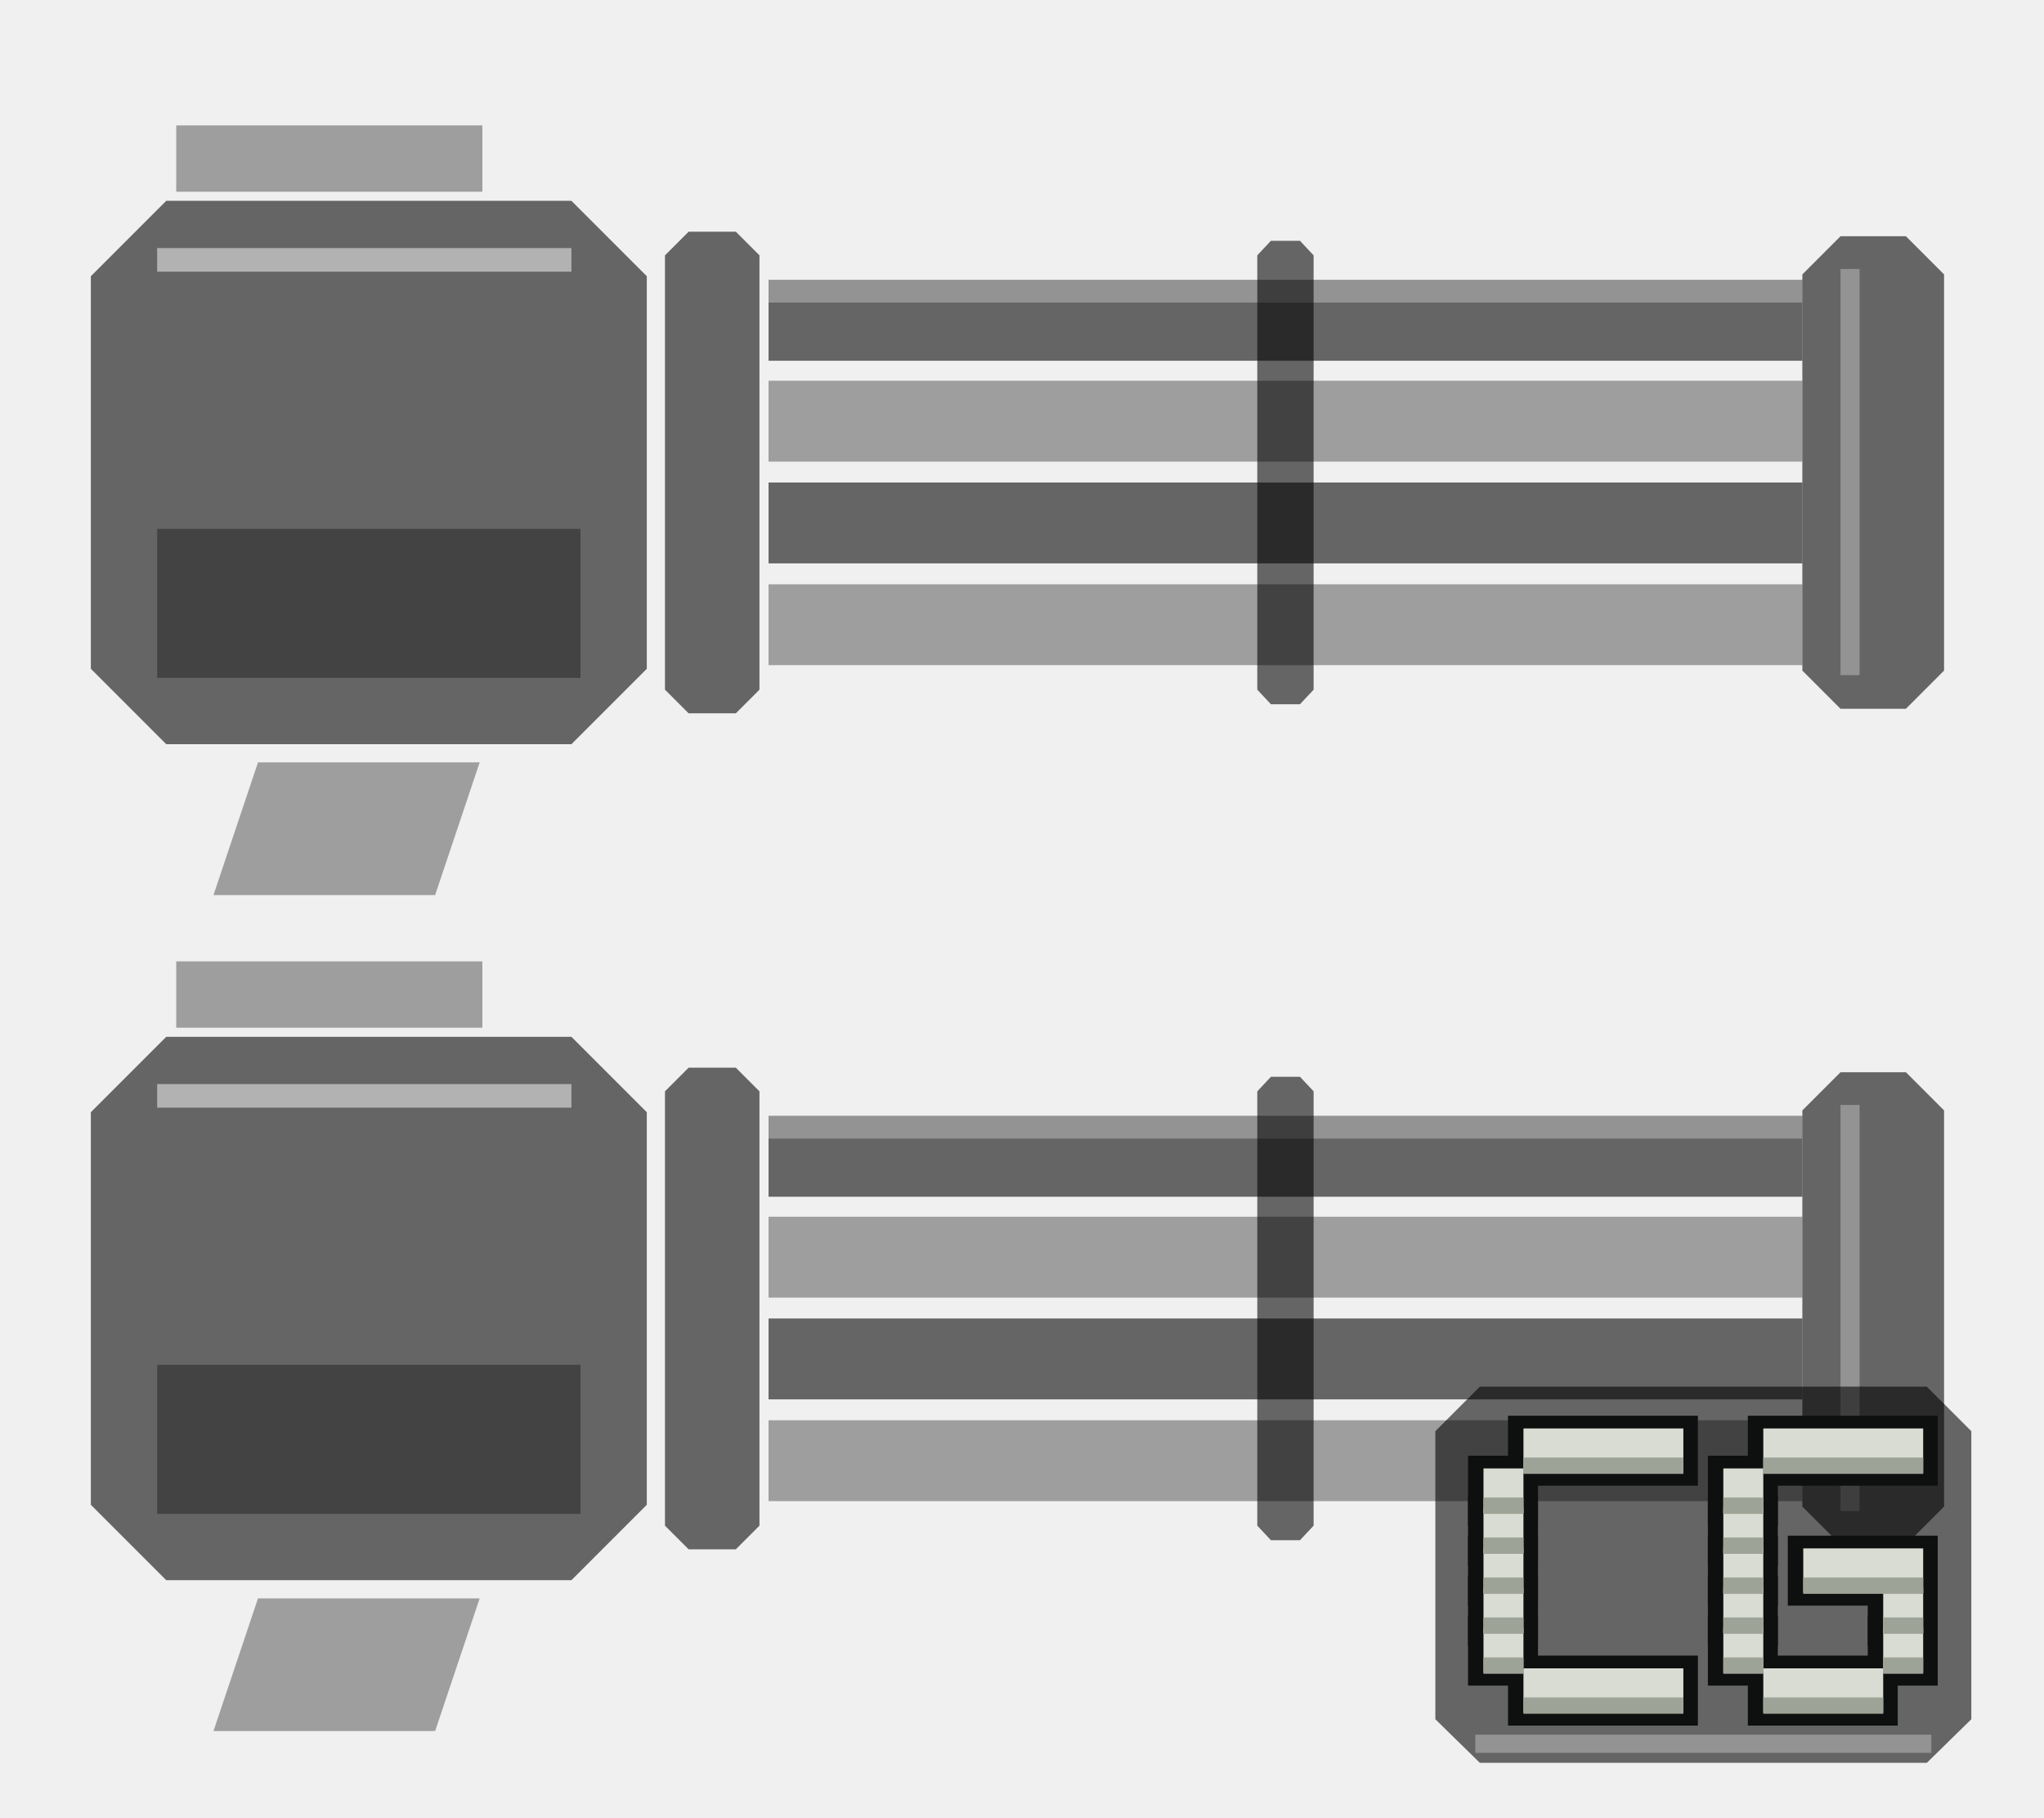
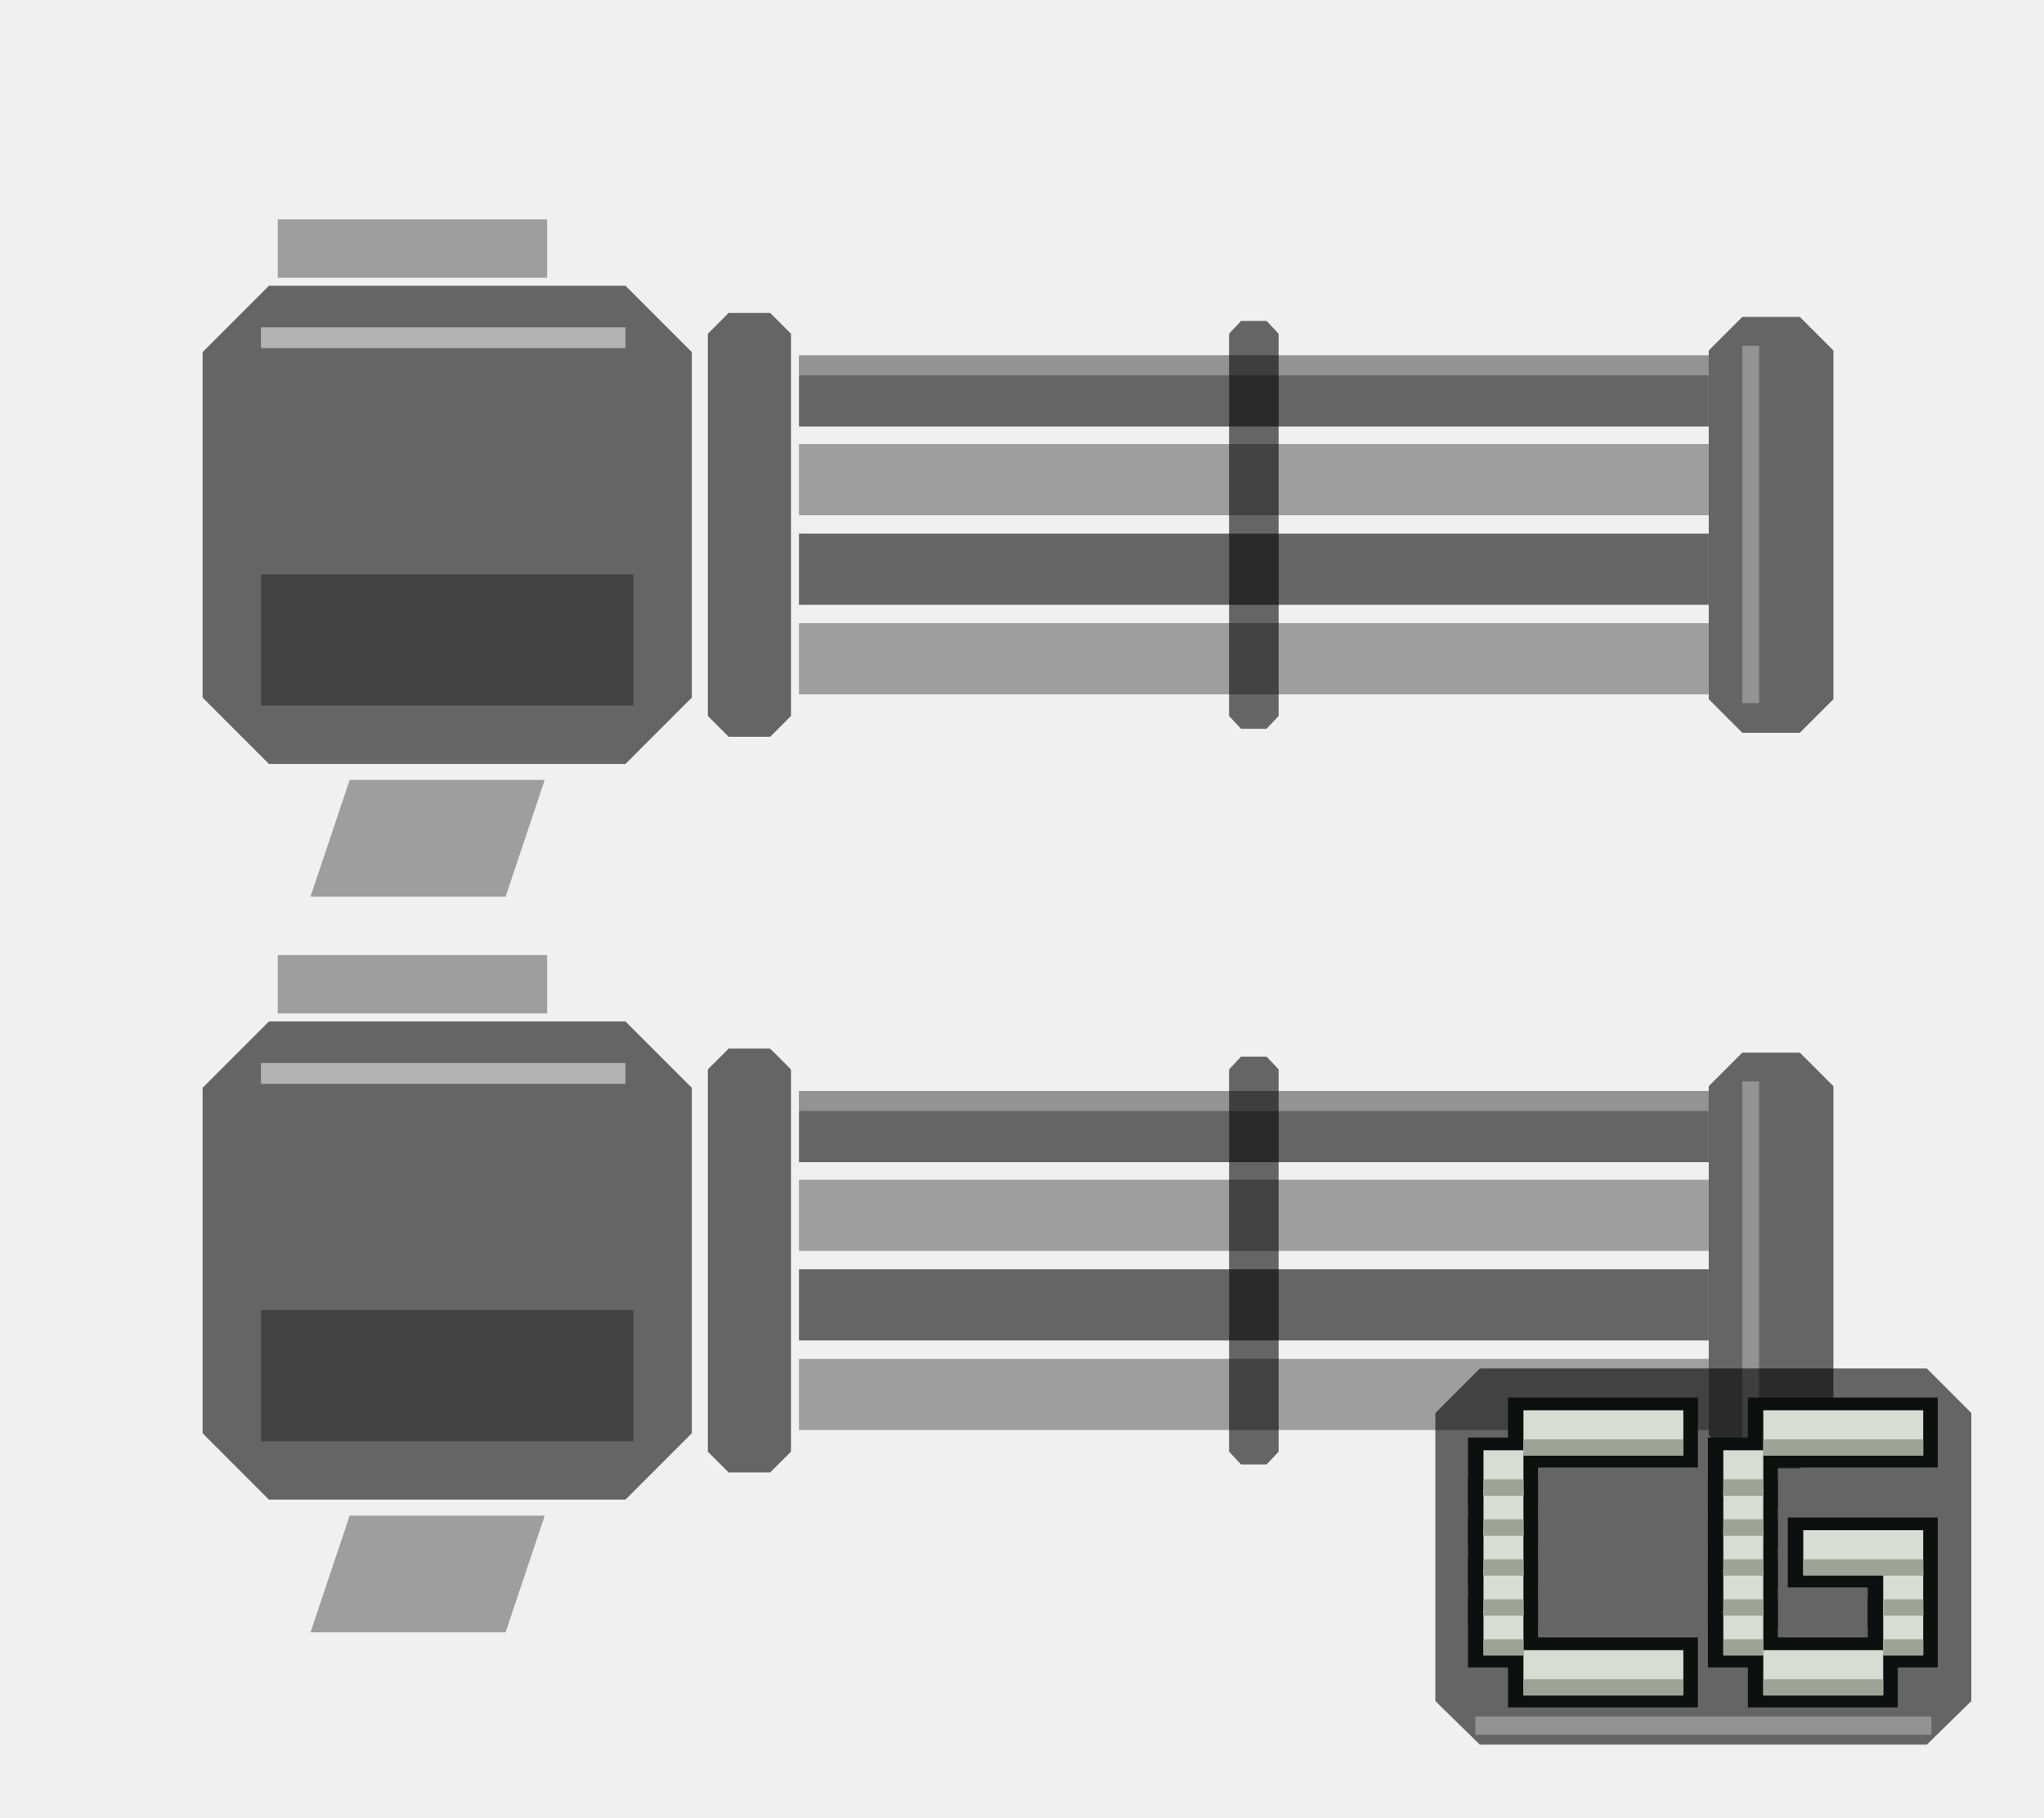
<svg xmlns="http://www.w3.org/2000/svg" viewBox="0 0 225 200">
-   <polygon points="18.3,22.1 62.9,22.1 71.2,30.4 71.2,73.6 62.9,81.9 18.3,81.9 10,73.6 10,30.4" fill="#000000" fill-opacity="0.58" />
-   <rect x="19.4" y="13.8" width="33.7" height="7.3" fill="#000000" fill-opacity="0.34" />
-   <rect x="17.3" y="27.3" width="45.6" height="2.6" fill="#ffffff" fill-opacity="0.5" />
-   <rect x="17.3" y="58.2" width="46.6" height="16.4" fill="#000000" fill-opacity="0.34" />
-   <polygon points="28.4,83.9 52.8,83.9 47.9,98.5 23.5,98.5" fill="#000000" fill-opacity="0.34" />
-   <polygon points="75.8,25.5 81,25.5 83.6,28.1 83.6,75.9 81,78.5 75.8,78.5 73.2,75.9 73.2,28.1" fill="#000000" fill-opacity="0.58" />
-   <rect x="84.6" y="30.8" width="113.8" height="8.9" fill="#000000" fill-opacity="0.58" />
-   <rect x="84.6" y="41.9" width="113.8" height="8.9" fill="#000000" fill-opacity="0.34" />
-   <rect x="84.6" y="53.1" width="113.8" height="8.9" fill="#000000" fill-opacity="0.58" />
-   <rect x="84.6" y="64.3" width="113.8" height="8.9" fill="#000000" fill-opacity="0.34" />
-   <rect x="84.6" y="30.8" width="113.8" height="2.5" fill="#ffffff" fill-opacity="0.3" />
-   <polygon points="139.9,26.5 143.1,26.5 144.6,28.1 144.6,75.9 143.1,77.5 139.9,77.5 138.4,75.9 138.4,28.1" fill="#000000" fill-opacity="0.58" />
-   <polygon points="202.6,26 209.8,26 214,30.2 214,73.8 209.8,78 202.6,78 198.4,73.8 198.4,30.2" fill="#000000" fill-opacity="0.58" />
-   <rect x="202.6" y="29.6" width="2.1" height="44.7" fill="#ffffff" fill-opacity="0.3" />
-   <polygon points="18.3,114.1 62.9,114.1 71.2,122.4 71.2,165.6 62.9,173.9 18.3,173.9 10,165.6 10,122.4" fill="#000000" fill-opacity="0.58" />
-   <rect x="19.4" y="105.8" width="33.7" height="7.3" fill="#000000" fill-opacity="0.34" />
-   <rect x="17.3" y="119.3" width="45.6" height="2.6" fill="#ffffff" fill-opacity="0.5" />
-   <rect x="17.3" y="150.2" width="46.6" height="16.4" fill="#000000" fill-opacity="0.34" />
-   <polygon points="28.4,175.9 52.8,175.9 47.9,190.5 23.5,190.5" fill="#000000" fill-opacity="0.34" />
-   <polygon points="75.8,117.5 81,117.5 83.6,120.1 83.6,167.9 81,170.5 75.8,170.5 73.2,167.9 73.2,120.1" fill="#000000" fill-opacity="0.58" />
-   <rect x="84.6" y="122.8" width="113.8" height="8.9" fill="#000000" fill-opacity="0.58" />
-   <rect x="84.6" y="133.9" width="113.8" height="8.9" fill="#000000" fill-opacity="0.34" />
-   <rect x="84.6" y="145.1" width="113.8" height="8.9" fill="#000000" fill-opacity="0.58" />
-   <rect x="84.6" y="156.3" width="113.8" height="8.9" fill="#000000" fill-opacity="0.34" />
-   <rect x="84.6" y="122.8" width="113.8" height="2.5" fill="#ffffff" fill-opacity="0.3" />
-   <polygon points="139.9,118.5 143.1,118.5 144.6,120.1 144.6,167.9 143.1,169.5 139.9,169.5 138.4,167.9 138.4,120.1" fill="#000000" fill-opacity="0.58" />
-   <polygon points="202.6,118 209.8,118 214,122.2 214,165.8 209.8,170 202.6,170 198.4,165.8 198.4,122.2" fill="#000000" fill-opacity="0.58" />
-   <rect x="202.6" y="121.6" width="2.1" height="44.7" fill="#ffffff" fill-opacity="0.3" />
-   <polygon points="162.9,152.6 212.1,152.6 217,157.5 217,189.2 212.1,194 162.9,194 158,189.2 158,157.5" fill="#000000" fill-opacity="0.58" />
-   <rect x="162.4" y="190.9" width="50.2" height="2" fill="#ffffff" fill-opacity="0.3" />
-   <rect x="166" y="155.8" width="20.9" height="7.7" fill="#0d100e" />
-   <rect x="161.6" y="160.2" width="7.7" height="7.7" fill="#0d100e" />
-   <rect x="161.6" y="164.6" width="7.7" height="7.7" fill="#0d100e" />
-   <rect x="161.6" y="169" width="7.7" height="7.7" fill="#0d100e" />
-   <rect x="161.6" y="173.4" width="7.7" height="7.7" fill="#0d100e" />
-   <rect x="161.6" y="177.8" width="7.7" height="7.7" fill="#0d100e" />
-   <rect x="166" y="182.2" width="20.9" height="7.7" fill="#0d100e" />
-   <rect x="192.4" y="155.8" width="20.9" height="7.7" fill="#0d100e" />
-   <rect x="188" y="160.2" width="7.7" height="7.7" fill="#0d100e" />
-   <rect x="188" y="164.6" width="7.7" height="7.7" fill="#0d100e" />
-   <rect x="188" y="169" width="7.7" height="7.7" fill="#0d100e" />
-   <rect x="196.8" y="169" width="16.5" height="7.7" fill="#0d100e" />
-   <rect x="188" y="173.4" width="7.7" height="7.7" fill="#0d100e" />
-   <rect x="205.6" y="173.4" width="7.7" height="7.7" fill="#0d100e" />
-   <rect x="188" y="177.8" width="7.7" height="7.7" fill="#0d100e" />
-   <rect x="205.6" y="177.8" width="7.7" height="7.7" fill="#0d100e" />
-   <rect x="192.4" y="182.2" width="16.5" height="7.7" fill="#0d100e" />
-   <rect x="167.7" y="157.2" width="17.6" height="4.9" fill="#d9dcd2" />
-   <rect x="163.3" y="161.6" width="4.4" height="4.9" fill="#d9dcd2" />
-   <rect x="163.3" y="166" width="4.4" height="4.9" fill="#d9dcd2" />
-   <rect x="163.3" y="170.4" width="4.4" height="4.9" fill="#d9dcd2" />
-   <rect x="163.3" y="174.8" width="4.4" height="4.9" fill="#d9dcd2" />
-   <rect x="163.3" y="179.2" width="4.4" height="4.9" fill="#d9dcd2" />
-   <rect x="167.7" y="183.6" width="17.6" height="4.9" fill="#d9dcd2" />
-   <rect x="194.1" y="157.2" width="17.6" height="4.9" fill="#d9dcd2" />
-   <rect x="189.7" y="161.6" width="4.4" height="4.9" fill="#d9dcd2" />
-   <rect x="189.7" y="166" width="4.4" height="4.9" fill="#d9dcd2" />
-   <rect x="189.7" y="170.4" width="4.4" height="4.9" fill="#d9dcd2" />
-   <rect x="198.5" y="170.4" width="13.2" height="4.9" fill="#d9dcd2" />
-   <rect x="189.7" y="174.8" width="4.4" height="4.9" fill="#d9dcd2" />
-   <rect x="207.3" y="174.8" width="4.4" height="4.9" fill="#d9dcd2" />
-   <rect x="189.7" y="179.2" width="4.4" height="4.9" fill="#d9dcd2" />
-   <rect x="207.3" y="179.2" width="4.4" height="4.9" fill="#d9dcd2" />
-   <rect x="194.1" y="183.6" width="13.2" height="4.9" fill="#d9dcd2" />
-   <rect x="167.7" y="160.4" width="17.6" height="1.8" fill="#9ea397" />
-   <rect x="163.3" y="164.8" width="4.4" height="1.8" fill="#9ea397" />
-   <rect x="163.3" y="169.2" width="4.4" height="1.8" fill="#9ea397" />
-   <rect x="163.3" y="173.6" width="4.4" height="1.8" fill="#9ea397" />
-   <rect x="163.3" y="178" width="4.4" height="1.8" fill="#9ea397" />
-   <rect x="163.3" y="182.4" width="4.4" height="1.8" fill="#9ea397" />
-   <rect x="167.7" y="186.8" width="17.6" height="1.8" fill="#9ea397" />
-   <rect x="194.1" y="160.4" width="17.6" height="1.8" fill="#9ea397" />
-   <rect x="189.7" y="164.8" width="4.4" height="1.8" fill="#9ea397" />
-   <rect x="189.7" y="169.2" width="4.4" height="1.8" fill="#9ea397" />
-   <rect x="189.7" y="173.6" width="4.4" height="1.8" fill="#9ea397" />
-   <rect x="198.5" y="173.6" width="13.2" height="1.8" fill="#9ea397" />
-   <rect x="189.7" y="178" width="4.4" height="1.8" fill="#9ea397" />
-   <rect x="207.3" y="178" width="4.4" height="1.8" fill="#9ea397" />
-   <rect x="189.7" y="182.4" width="4.4" height="1.8" fill="#9ea397" />
-   <rect x="207.3" y="182.4" width="4.4" height="1.8" fill="#9ea397" />
-   <rect x="194.1" y="186.8" width="13.2" height="1.8" fill="#9ea397" />
+   <g transform="translate(13.5 12) scale(0.88)">
+     <polygon points="18.3,22.1 62.9,22.1 71.2,30.4 71.2,73.6 62.9,81.9 18.3,81.9 10,73.6 10,30.4" fill="#000000" fill-opacity="0.58" />
+     <rect x="19.4" y="13.8" width="33.7" height="7.3" fill="#000000" fill-opacity="0.34" />
+     <rect x="17.3" y="27.3" width="45.6" height="2.6" fill="#ffffff" fill-opacity="0.5" />
+     <rect x="17.3" y="58.2" width="46.6" height="16.4" fill="#000000" fill-opacity="0.34" />
+     <polygon points="28.4,83.9 52.8,83.9 47.9,98.5 23.5,98.5" fill="#000000" fill-opacity="0.34" />
+     <polygon points="75.8,25.5 81,25.5 83.6,28.1 83.6,75.9 81,78.5 75.8,78.5 73.2,75.9 73.2,28.1" fill="#000000" fill-opacity="0.58" />
+     <rect x="84.6" y="30.8" width="113.8" height="8.9" fill="#000000" fill-opacity="0.58" />
+     <rect x="84.6" y="41.9" width="113.8" height="8.9" fill="#000000" fill-opacity="0.34" />
+     <rect x="84.6" y="53.1" width="113.8" height="8.9" fill="#000000" fill-opacity="0.58" />
+     <rect x="84.6" y="64.3" width="113.8" height="8.9" fill="#000000" fill-opacity="0.34" />
+     <rect x="84.6" y="30.8" width="113.8" height="2.5" fill="#ffffff" fill-opacity="0.3" />
+     <polygon points="139.9,26.5 143.1,26.5 144.6,28.1 144.6,75.9 143.1,77.5 139.9,77.5 138.4,75.9 138.4,28.1" fill="#000000" fill-opacity="0.58" />
+     <polygon points="202.6,26 209.8,26 214,30.2 214,73.8 209.8,78 202.6,78 198.4,73.8 198.4,30.2" fill="#000000" fill-opacity="0.58" />
+     <rect x="202.6" y="29.6" width="2.1" height="44.7" fill="#ffffff" fill-opacity="0.3" />
+     <polygon points="18.3,114.1 62.9,114.1 71.2,122.4 71.2,165.6 62.9,173.9 18.3,173.9 10,165.6 10,122.4" fill="#000000" fill-opacity="0.58" />
+     <rect x="19.4" y="105.8" width="33.7" height="7.3" fill="#000000" fill-opacity="0.34" />
+     <rect x="17.3" y="119.3" width="45.6" height="2.6" fill="#ffffff" fill-opacity="0.5" />
+     <rect x="17.3" y="150.2" width="46.6" height="16.4" fill="#000000" fill-opacity="0.34" />
+     <polygon points="28.4,175.9 52.8,175.9 47.9,190.5 23.5,190.5" fill="#000000" fill-opacity="0.34" />
+     <polygon points="75.8,117.5 81,117.5 83.6,120.1 83.6,167.9 81,170.5 75.8,170.5 73.2,167.9 73.2,120.1" fill="#000000" fill-opacity="0.58" />
+     <rect x="84.6" y="122.8" width="113.8" height="8.9" fill="#000000" fill-opacity="0.58" />
+     <rect x="84.6" y="133.9" width="113.8" height="8.9" fill="#000000" fill-opacity="0.34" />
+     <rect x="84.6" y="145.1" width="113.8" height="8.9" fill="#000000" fill-opacity="0.58" />
+     <rect x="84.6" y="156.3" width="113.8" height="8.9" fill="#000000" fill-opacity="0.34" />
+     <rect x="84.6" y="122.8" width="113.8" height="2.5" fill="#ffffff" fill-opacity="0.3" />
+     <polygon points="139.9,118.5 143.1,118.5 144.6,120.1 144.6,167.9 143.1,169.5 139.9,169.5 138.4,167.9 138.4,120.1" fill="#000000" fill-opacity="0.58" />
+     <polygon points="202.6,118 209.8,118 214,122.2 214,165.8 209.8,170 202.6,170 198.4,165.8 198.4,122.2" fill="#000000" fill-opacity="0.58" />
+     <rect x="202.6" y="121.6" width="2.1" height="44.7" fill="#ffffff" fill-opacity="0.3" />
+   </g>
+   <polygon points="162.9,150.6 212.1,150.6 217,155.5 217,187.2 212.1,192 162.9,192 158,187.2 158,155.5" fill="#000000" fill-opacity="0.58" />
+   <rect x="162.4" y="188.9" width="50.2" height="2" fill="#ffffff" fill-opacity="0.3" />
+   <rect x="166" y="153.8" width="20.9" height="7.7" fill="#0d100e" />
+   <rect x="161.6" y="158.2" width="7.7" height="7.7" fill="#0d100e" />
+   <rect x="161.6" y="162.6" width="7.7" height="7.7" fill="#0d100e" />
+   <rect x="161.6" y="167" width="7.7" height="7.7" fill="#0d100e" />
+   <rect x="161.6" y="171.4" width="7.7" height="7.7" fill="#0d100e" />
+   <rect x="161.6" y="175.8" width="7.7" height="7.7" fill="#0d100e" />
+   <rect x="166" y="180.2" width="20.9" height="7.7" fill="#0d100e" />
+   <rect x="192.4" y="153.8" width="20.9" height="7.7" fill="#0d100e" />
+   <rect x="188" y="158.2" width="7.7" height="7.7" fill="#0d100e" />
+   <rect x="188" y="162.6" width="7.7" height="7.7" fill="#0d100e" />
+   <rect x="188" y="167" width="7.7" height="7.7" fill="#0d100e" />
+   <rect x="196.8" y="167" width="16.5" height="7.7" fill="#0d100e" />
+   <rect x="188" y="171.4" width="7.7" height="7.7" fill="#0d100e" />
+   <rect x="205.6" y="171.4" width="7.7" height="7.7" fill="#0d100e" />
+   <rect x="188" y="175.8" width="7.7" height="7.7" fill="#0d100e" />
+   <rect x="205.6" y="175.8" width="7.7" height="7.7" fill="#0d100e" />
+   <rect x="192.4" y="180.2" width="16.5" height="7.7" fill="#0d100e" />
+   <rect x="167.7" y="155.2" width="17.6" height="4.9" fill="#d9dcd2" />
+   <rect x="163.3" y="159.6" width="4.4" height="4.9" fill="#d9dcd2" />
+   <rect x="163.3" y="164" width="4.4" height="4.9" fill="#d9dcd2" />
+   <rect x="163.3" y="168.4" width="4.4" height="4.9" fill="#d9dcd2" />
+   <rect x="163.3" y="172.8" width="4.4" height="4.9" fill="#d9dcd2" />
+   <rect x="163.3" y="177.2" width="4.4" height="4.9" fill="#d9dcd2" />
+   <rect x="167.7" y="181.6" width="17.6" height="4.9" fill="#d9dcd2" />
+   <rect x="194.1" y="155.2" width="17.6" height="4.9" fill="#d9dcd2" />
+   <rect x="189.7" y="159.6" width="4.4" height="4.9" fill="#d9dcd2" />
+   <rect x="189.7" y="164" width="4.4" height="4.9" fill="#d9dcd2" />
+   <rect x="189.7" y="168.4" width="4.4" height="4.9" fill="#d9dcd2" />
+   <rect x="198.5" y="168.4" width="13.2" height="4.9" fill="#d9dcd2" />
+   <rect x="189.7" y="172.8" width="4.4" height="4.9" fill="#d9dcd2" />
+   <rect x="207.3" y="172.8" width="4.4" height="4.9" fill="#d9dcd2" />
+   <rect x="189.7" y="177.2" width="4.4" height="4.9" fill="#d9dcd2" />
+   <rect x="207.3" y="177.2" width="4.4" height="4.9" fill="#d9dcd2" />
+   <rect x="194.1" y="181.6" width="13.2" height="4.9" fill="#d9dcd2" />
+   <rect x="167.7" y="158.4" width="17.6" height="1.8" fill="#9ea397" />
+   <rect x="163.3" y="162.8" width="4.4" height="1.8" fill="#9ea397" />
+   <rect x="163.3" y="167.2" width="4.4" height="1.8" fill="#9ea397" />
+   <rect x="163.3" y="171.6" width="4.4" height="1.8" fill="#9ea397" />
+   <rect x="163.3" y="176" width="4.4" height="1.8" fill="#9ea397" />
+   <rect x="163.3" y="180.4" width="4.4" height="1.8" fill="#9ea397" />
+   <rect x="167.7" y="184.8" width="17.6" height="1.8" fill="#9ea397" />
+   <rect x="194.1" y="158.4" width="17.6" height="1.8" fill="#9ea397" />
+   <rect x="189.7" y="162.8" width="4.4" height="1.8" fill="#9ea397" />
+   <rect x="189.7" y="167.2" width="4.4" height="1.8" fill="#9ea397" />
+   <rect x="189.7" y="171.6" width="4.4" height="1.8" fill="#9ea397" />
+   <rect x="198.5" y="171.6" width="13.2" height="1.8" fill="#9ea397" />
+   <rect x="189.7" y="176" width="4.4" height="1.8" fill="#9ea397" />
+   <rect x="207.3" y="176" width="4.4" height="1.8" fill="#9ea397" />
+   <rect x="189.7" y="180.4" width="4.4" height="1.8" fill="#9ea397" />
+   <rect x="207.3" y="180.4" width="4.4" height="1.8" fill="#9ea397" />
+   <rect x="194.1" y="184.8" width="13.2" height="1.8" fill="#9ea397" />
</svg>
